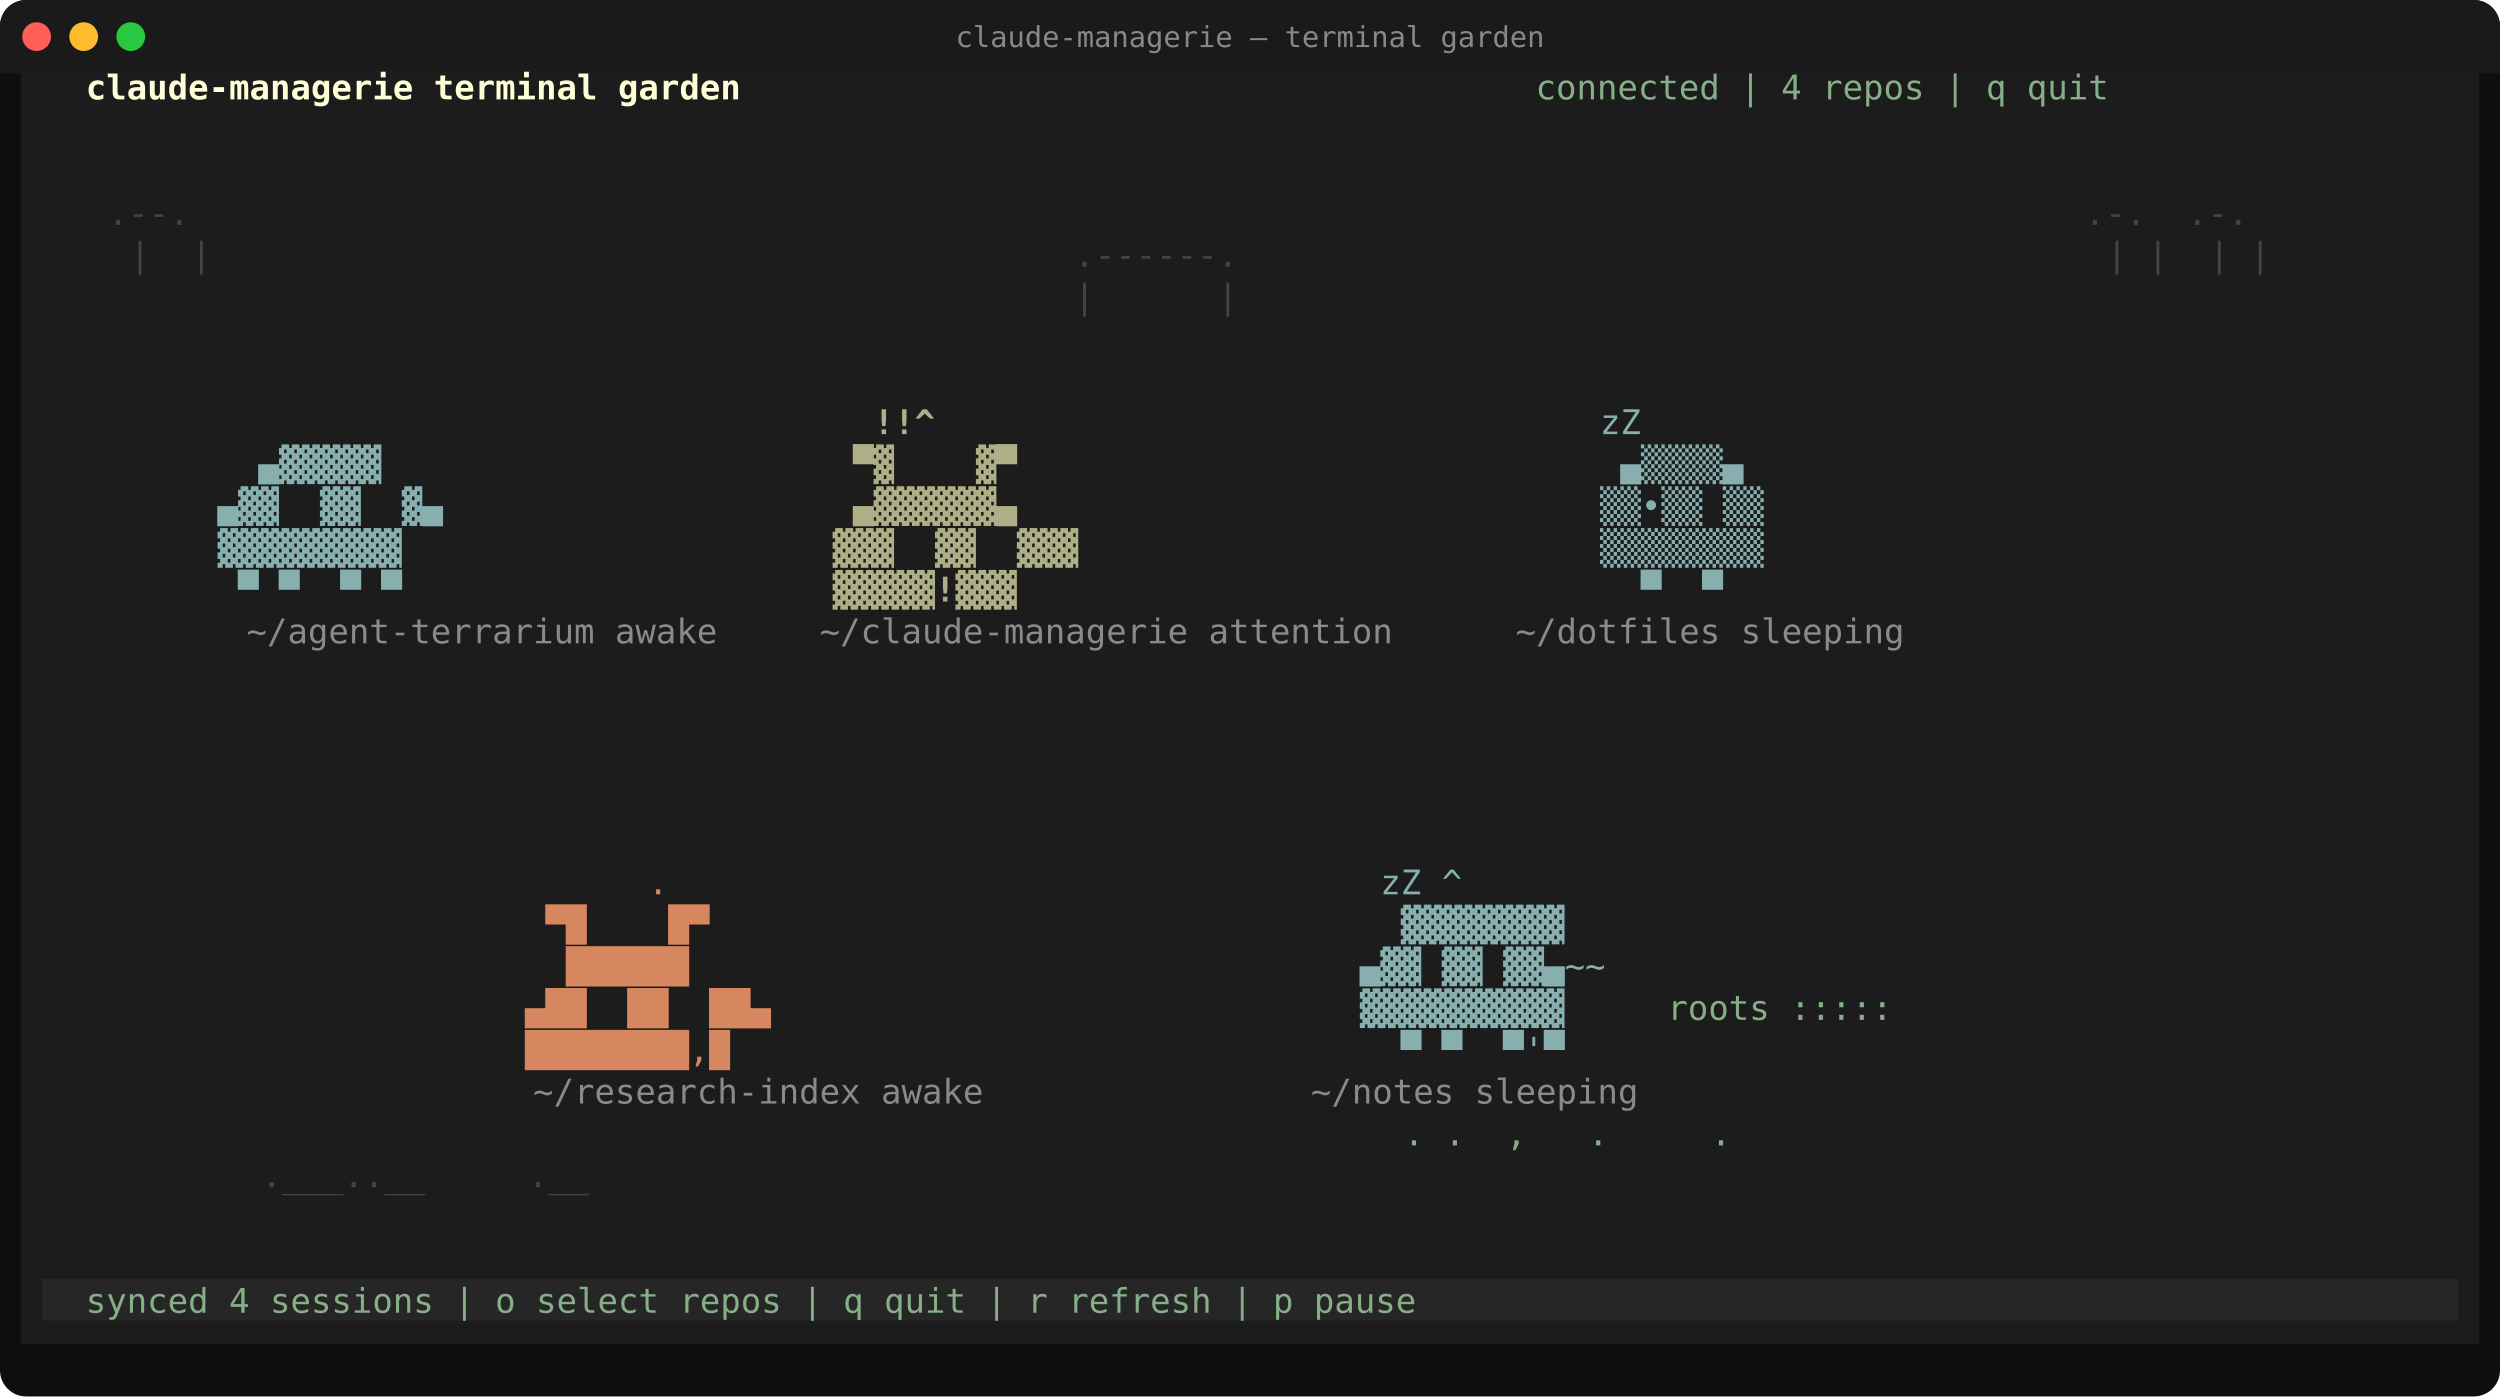
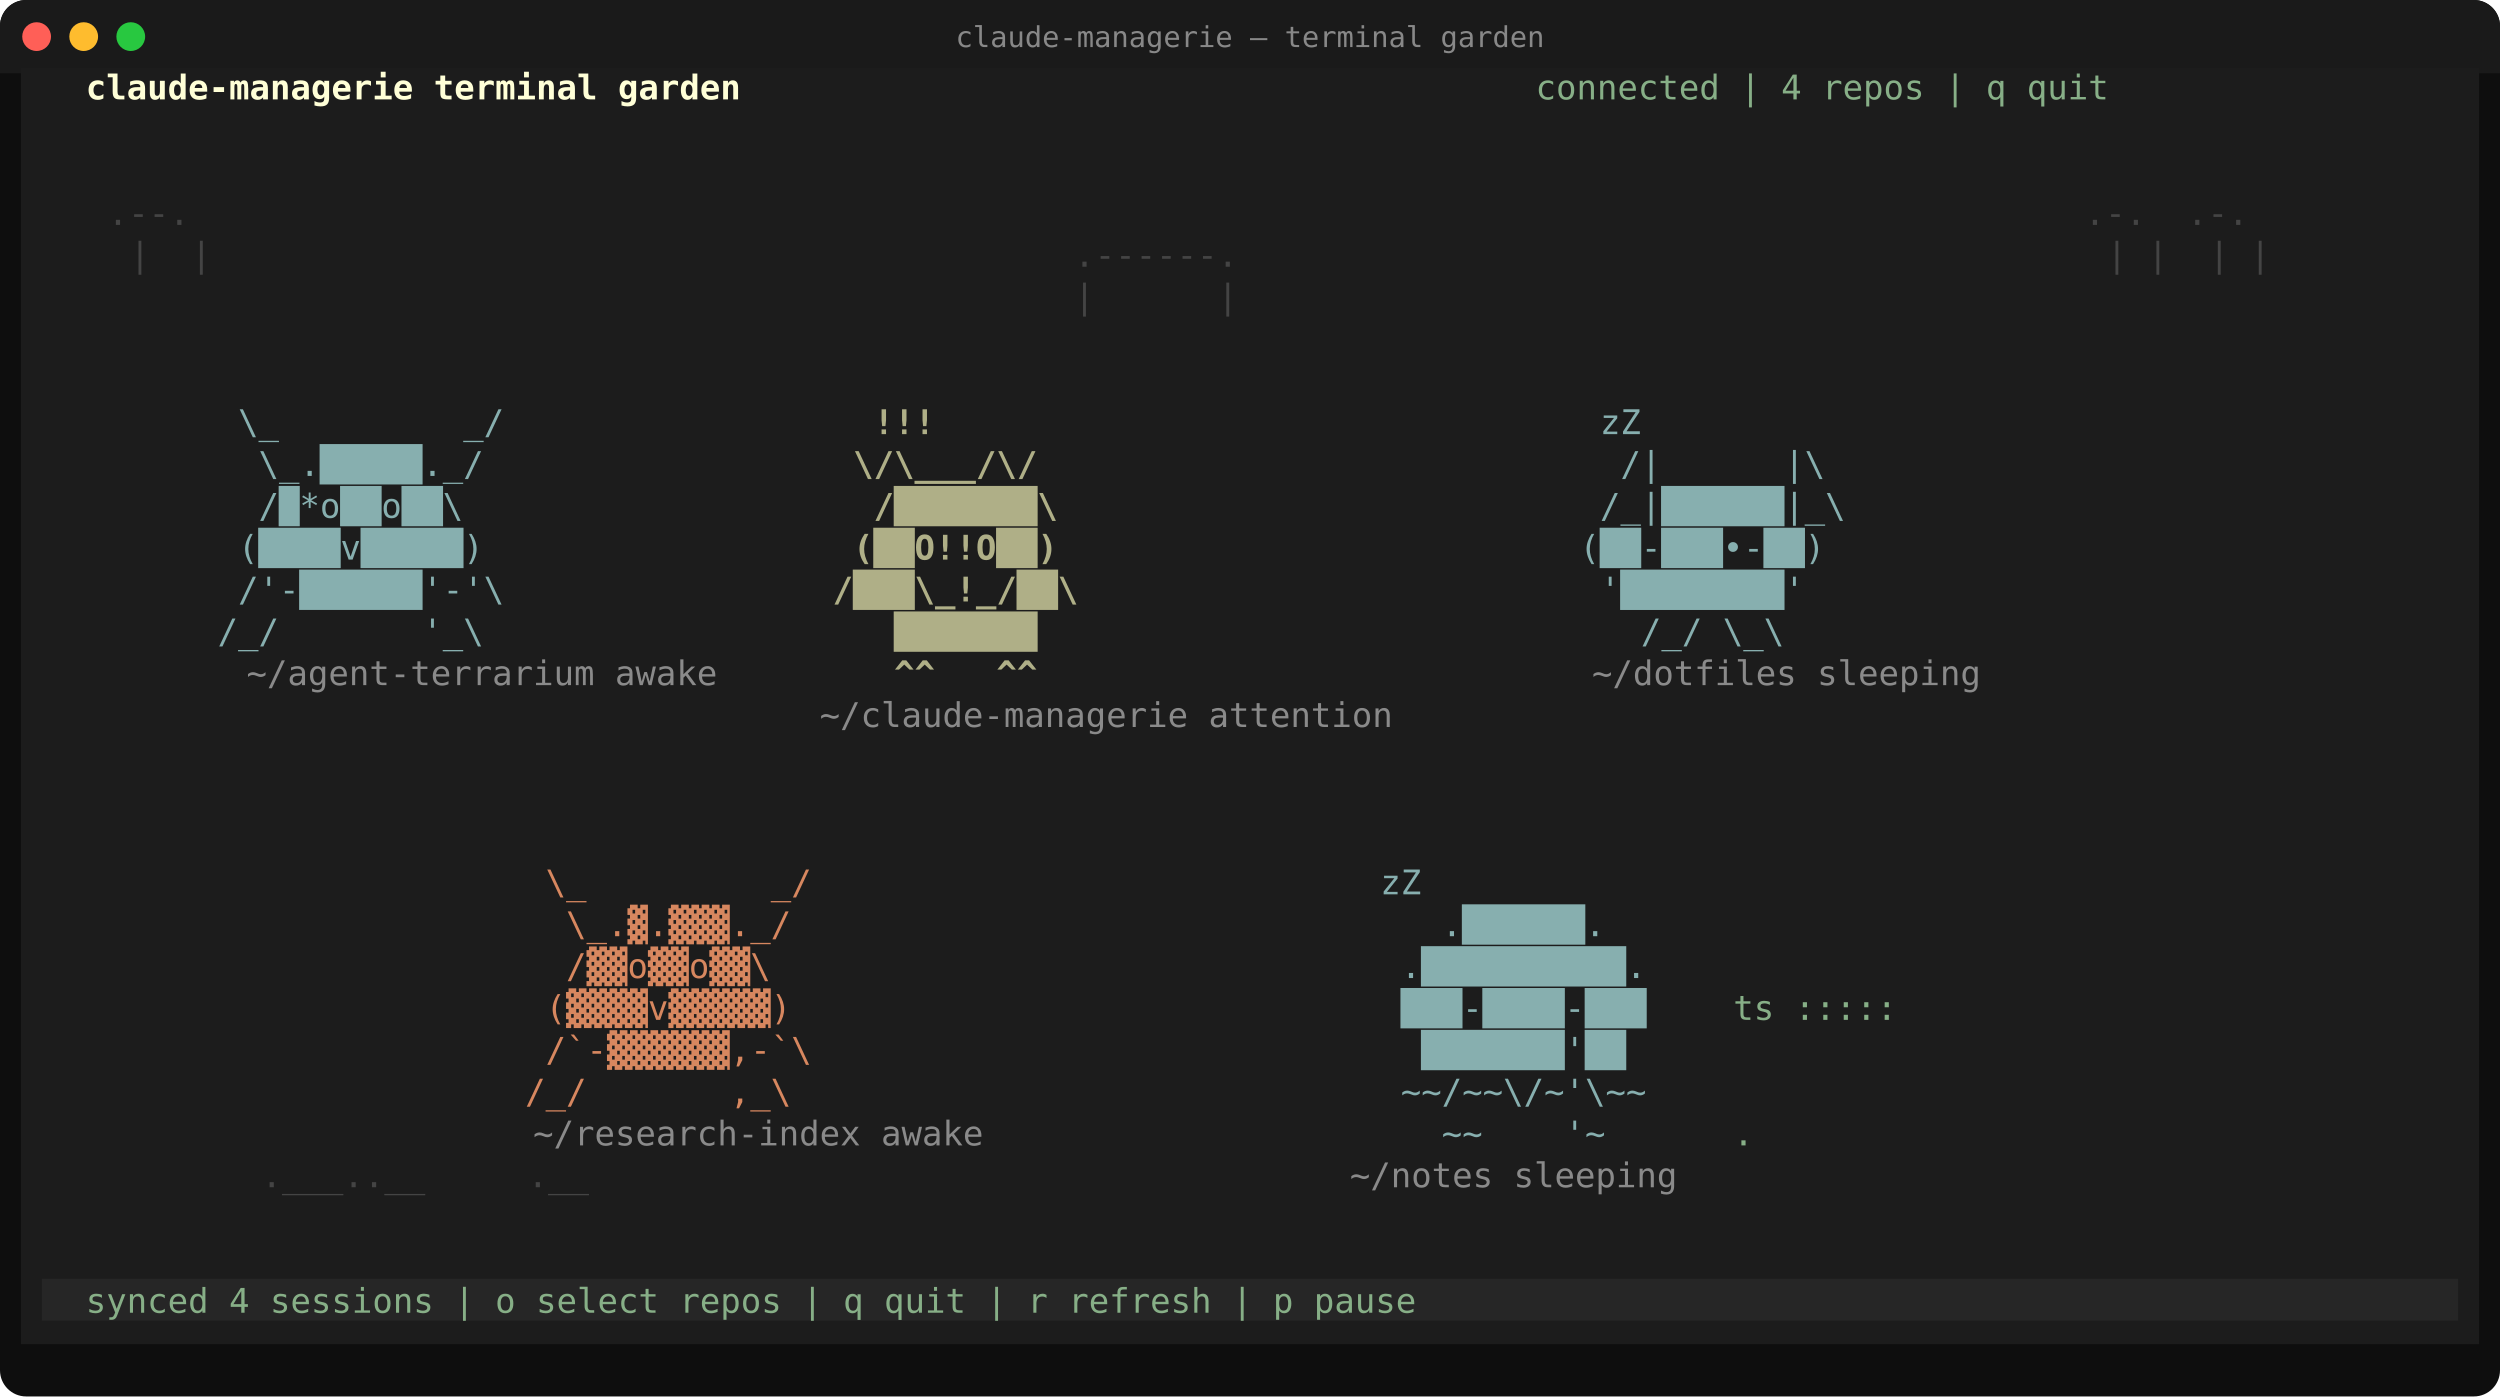
<svg xmlns="http://www.w3.org/2000/svg" viewBox="0 0 956 534" width="956" height="534" font-family="ui-monospace, SFMono-Regular, Menlo, Consolas, 'DejaVu Sans Mono', monospace" font-size="13">
  <rect width="956" height="534" rx="10" ry="10" fill="#0e0e0e" />
  <rect x="0" y="0" width="956" height="28" rx="10" ry="10" fill="#1a1a1a" />
  <rect x="0" y="18" width="956" height="10" fill="#1a1a1a" />
  <circle cx="14" cy="14" r="5.5" fill="#ff5f57" />
  <circle cx="32" cy="14" r="5.5" fill="#febc2e" />
  <circle cx="50" cy="14" r="5.5" fill="#28c840" />
  <text x="478" y="18" fill="#888" text-anchor="middle" font-size="11">claude-managerie — terminal garden</text>
  <rect x="8" y="26" width="940" height="488" fill="#1c1c1c" />
  <rect x="16.00" y="489.00" width="924.00" height="16" fill="#262626" />
  <text x="16" y="38" xml:space="preserve">
    <tspan x="16.00" fill="#8a8a8a">  </tspan>
    <tspan x="32.80" fill="#ffffd7" font-weight="bold">claude-managerie terminal garden</tspan>
    <tspan x="301.60" fill="#8a8a8a">                                  </tspan>
    <tspan x="587.20" fill="#87af87">connected | 4 repos | q quit</tspan>
    <tspan x="822.40" fill="#8a8a8a">              </tspan>
  </text>
  <text x="16" y="54" xml:space="preserve">
    <tspan x="16.00" fill="#8a8a8a">                                                                                                              </tspan>
  </text>
  <text x="16" y="70" xml:space="preserve">
    <tspan x="16.00" fill="#8a8a8a">                                                                                                              </tspan>
  </text>
  <text x="16" y="86" xml:space="preserve">
    <tspan x="16.00" fill="#8a8a8a">   </tspan>
    <tspan x="41.20" fill="#444444">.--.</tspan>
    <tspan x="74.80" fill="#8a8a8a">                                                                                      </tspan>
    <tspan x="797.20" fill="#444444">.-.  .-.</tspan>
    <tspan x="864.40" fill="#8a8a8a">         </tspan>
  </text>
  <text x="16" y="102" xml:space="preserve">
    <tspan x="16.00" fill="#8a8a8a">    </tspan>
    <tspan x="49.60" fill="#444444">|  |</tspan>
    <tspan x="83.20" fill="#8a8a8a">                                       </tspan>
    <tspan x="410.80" fill="#444444">.------.</tspan>
    <tspan x="478.00" fill="#8a8a8a">                                       </tspan>
    <tspan x="805.60" fill="#444444">| |  | |</tspan>
    <tspan x="872.80" fill="#8a8a8a">        </tspan>
  </text>
  <text x="16" y="118" xml:space="preserve">
    <tspan x="16.00" fill="#8a8a8a">                                               </tspan>
    <tspan x="410.80" fill="#444444">|      |</tspan>
    <tspan x="478.00" fill="#8a8a8a">                                                       </tspan>
  </text>
  <text x="16" y="134" xml:space="preserve">
    <tspan x="16.00" fill="#8a8a8a">                                                                                                              </tspan>
  </text>
  <text x="16" y="150" xml:space="preserve">
    <tspan x="16.00" fill="#8a8a8a">                                                                                                              </tspan>
  </text>
  <text x="16" y="166" xml:space="preserve">
    <tspan x="16.00" fill="#8a8a8a">        </tspan>
-     <tspan x="83.20" fill="#87afaf">             </tspan>
-     <tspan x="192.40" fill="#8a8a8a">               </tspan>
-     <tspan x="318.40" fill="#afaf87" font-weight="bold">  !!^         </tspan>
-     <tspan x="436.00" fill="#8a8a8a">                    </tspan>
-     <tspan x="604.00" fill="#87afaf"> zZ          </tspan>
-     <tspan x="713.20" fill="#8a8a8a">                           </tspan>
+     <tspan x="83.20" fill="#87afaf"> \_         _/    </tspan>
+     <tspan x="234.40" fill="#8a8a8a">          </tspan>
+     <tspan x="318.40" fill="#afaf87" font-weight="bold">  !!!          </tspan>
+     <tspan x="444.40" fill="#8a8a8a">                   </tspan>
+     <tspan x="604.00" fill="#87afaf"> zZ              </tspan>
+     <tspan x="746.80" fill="#8a8a8a">                       </tspan>
  </text>
  <text x="16" y="182" xml:space="preserve">
    <tspan x="16.00" fill="#8a8a8a">        </tspan>
-     <tspan x="83.20" fill="#87afaf">  ▄▓▓▓▓▓     </tspan>
-     <tspan x="192.40" fill="#8a8a8a">               </tspan>
-     <tspan x="318.40" fill="#afaf87" font-weight="bold"> ▀▓    ▓▀     </tspan>
-     <tspan x="436.00" fill="#8a8a8a">                    </tspan>
-     <tspan x="604.00" fill="#87afaf">  ▄▒▒▒▒▄     </tspan>
-     <tspan x="713.20" fill="#8a8a8a">                           </tspan>
+     <tspan x="83.20" fill="#87afaf">  \_.█████._/    </tspan>
+     <tspan x="226.00" fill="#8a8a8a">           </tspan>
+     <tspan x="318.40" fill="#afaf87" font-weight="bold"> \/\___/\/     </tspan>
+     <tspan x="444.40" fill="#8a8a8a">                   </tspan>
+     <tspan x="604.00" fill="#87afaf">  /|      |\     </tspan>
+     <tspan x="746.80" fill="#8a8a8a">                       </tspan>
  </text>
  <text x="16" y="198" xml:space="preserve">
    <tspan x="16.00" fill="#8a8a8a">        </tspan>
-     <tspan x="83.20" fill="#87afaf">▄▓▓  ▓▓  ▓▄ </tspan>
-     <tspan x="184.00" fill="#8a8a8a">                </tspan>
-     <tspan x="318.40" fill="#afaf87" font-weight="bold"> ▄▓▓▓▓▓▓▄     </tspan>
-     <tspan x="436.00" fill="#8a8a8a">                    </tspan>
-     <tspan x="604.00" fill="#87afaf"> ▒▒•▒▒ ▒▒    </tspan>
-     <tspan x="713.20" fill="#8a8a8a">                           </tspan>
+     <tspan x="83.20" fill="#87afaf">  /█*o██o██\     </tspan>
+     <tspan x="226.00" fill="#8a8a8a">           </tspan>
+     <tspan x="318.40" fill="#afaf87" font-weight="bold">  /███████\    </tspan>
+     <tspan x="444.40" fill="#8a8a8a">                   </tspan>
+     <tspan x="604.00" fill="#87afaf"> /_|██████|_\    </tspan>
+     <tspan x="746.80" fill="#8a8a8a">                       </tspan>
  </text>
  <text x="16" y="214" xml:space="preserve">
    <tspan x="16.00" fill="#8a8a8a">        </tspan>
-     <tspan x="83.20" fill="#87afaf">▓▓▓▓▓▓▓▓▓   </tspan>
-     <tspan x="184.00" fill="#8a8a8a">                </tspan>
-     <tspan x="318.40" fill="#afaf87" font-weight="bold">▓▓▓  ▓▓  ▓▓▓ </tspan>
-     <tspan x="427.60" fill="#8a8a8a">                     </tspan>
-     <tspan x="604.00" fill="#87afaf"> ▒▒▒▒▒▒▒▒    </tspan>
-     <tspan x="713.20" fill="#8a8a8a">                           </tspan>
+     <tspan x="83.20" fill="#87afaf"> (████v█████)    </tspan>
+     <tspan x="226.00" fill="#8a8a8a">           </tspan>
+     <tspan x="318.40" fill="#afaf87" font-weight="bold"> (██O!!O██)    </tspan>
+     <tspan x="444.40" fill="#8a8a8a">                   </tspan>
+     <tspan x="604.00" fill="#87afaf">(██-███•-██)     </tspan>
+     <tspan x="746.80" fill="#8a8a8a">                       </tspan>
  </text>
  <text x="16" y="230" xml:space="preserve">
    <tspan x="16.00" fill="#8a8a8a">        </tspan>
-     <tspan x="83.20" fill="#87afaf"> ▀ ▀  ▀ ▀   </tspan>
-     <tspan x="184.00" fill="#8a8a8a">                </tspan>
-     <tspan x="318.40" fill="#afaf87" font-weight="bold">▓▓▓▓▓!▓▓▓    </tspan>
-     <tspan x="427.60" fill="#8a8a8a">                     </tspan>
-     <tspan x="604.00" fill="#87afaf">   ▀  ▀      </tspan>
-     <tspan x="713.20" fill="#8a8a8a">                           </tspan>
+     <tspan x="83.20" fill="#87afaf"> /'-██████'-'\   </tspan>
+     <tspan x="226.00" fill="#8a8a8a">           </tspan>
+     <tspan x="318.40" fill="#afaf87" font-weight="bold">/███\_!_/██\   </tspan>
+     <tspan x="444.40" fill="#8a8a8a">                   </tspan>
+     <tspan x="604.00" fill="#87afaf"> '████████'      </tspan>
+     <tspan x="746.80" fill="#8a8a8a">                       </tspan>
  </text>
  <text x="16" y="246" xml:space="preserve">
-     <tspan x="16.00" fill="#8a8a8a">          ~/agent-terrarium awake     ~/claude-managerie attention      ~/dotfiles sleeping                   </tspan>
+     <tspan x="16.00" fill="#8a8a8a">        </tspan>
+     <tspan x="83.20" fill="#87afaf">/_/       '_\    </tspan>
+     <tspan x="226.00" fill="#8a8a8a">           </tspan>
+     <tspan x="318.40" fill="#afaf87" font-weight="bold">   ███████     </tspan>
+     <tspan x="444.40" fill="#8a8a8a">                   </tspan>
+     <tspan x="604.00" fill="#87afaf">   /_/ \_\       </tspan>
+     <tspan x="746.80" fill="#8a8a8a">                       </tspan>
  </text>
  <text x="16" y="262" xml:space="preserve">
-     <tspan x="16.00" fill="#8a8a8a">                                                                                                              </tspan>
+     <tspan x="16.00" fill="#8a8a8a">          ~/agent-terrarium awake   </tspan>
+     <tspan x="318.40" fill="#afaf87" font-weight="bold">   ^^   ^^     </tspan>
+     <tspan x="444.40" fill="#8a8a8a">                     ~/dotfiles sleeping                   </tspan>
  </text>
  <text x="16" y="278" xml:space="preserve">
-     <tspan x="16.00" fill="#8a8a8a">                                                                                                              </tspan>
+     <tspan x="16.00" fill="#8a8a8a">                                      ~/claude-managerie attention                                            </tspan>
  </text>
  <text x="16" y="294" xml:space="preserve">
    <tspan x="16.00" fill="#8a8a8a">                                                                                                              </tspan>
  </text>
  <text x="16" y="310" xml:space="preserve">
    <tspan x="16.00" fill="#8a8a8a">                                                                                                              </tspan>
  </text>
  <text x="16" y="326" xml:space="preserve">
    <tspan x="16.00" fill="#8a8a8a">                                                                                                              </tspan>
  </text>
  <text x="16" y="342" xml:space="preserve">
    <tspan x="16.00" fill="#8a8a8a">                      </tspan>
-     <tspan x="200.80" fill="#d7875f">      .       </tspan>
-     <tspan x="318.40" fill="#8a8a8a">                        </tspan>
-     <tspan x="520.00" fill="#87afaf"> zZ ^          </tspan>
-     <tspan x="646.00" fill="#8a8a8a">                                   </tspan>
+     <tspan x="200.80" fill="#d7875f"> \_         _/    </tspan>
+     <tspan x="352.00" fill="#8a8a8a">                    </tspan>
+     <tspan x="520.00" fill="#87afaf"> zZ               </tspan>
+     <tspan x="671.20" fill="#8a8a8a">                                </tspan>
  </text>
  <text x="16" y="358" xml:space="preserve">
    <tspan x="16.00" fill="#8a8a8a">                      </tspan>
-     <tspan x="200.80" fill="#d7875f"> ▀█    █▀     </tspan>
-     <tspan x="318.40" fill="#8a8a8a">                        </tspan>
-     <tspan x="520.00" fill="#87afaf">  ▓▓▓▓▓▓▓▓     </tspan>
-     <tspan x="646.00" fill="#8a8a8a">                                   </tspan>
+     <tspan x="200.80" fill="#d7875f">  \_.▓.▓▓▓._/    </tspan>
+     <tspan x="343.60" fill="#8a8a8a">                     </tspan>
+     <tspan x="520.00" fill="#87afaf">    .██████.     </tspan>
+     <tspan x="662.80" fill="#8a8a8a">                                 </tspan>
  </text>
  <text x="16" y="374" xml:space="preserve">
    <tspan x="16.00" fill="#8a8a8a">                      </tspan>
-     <tspan x="200.80" fill="#d7875f">  ██████      </tspan>
-     <tspan x="318.40" fill="#8a8a8a">                        </tspan>
-     <tspan x="520.00" fill="#87afaf">▄▓▓ ▓▓ ▓▓▄~~  </tspan>
-     <tspan x="637.60" fill="#8a8a8a">                                    </tspan>
+     <tspan x="200.80" fill="#d7875f">  /▓▓o▓▓o▓▓\     </tspan>
+     <tspan x="343.60" fill="#8a8a8a">                     </tspan>
+     <tspan x="520.00" fill="#87afaf">  .██████████.   </tspan>
+     <tspan x="662.80" fill="#8a8a8a">                                 </tspan>
  </text>
  <text x="16" y="390" xml:space="preserve">
    <tspan x="16.00" fill="#8a8a8a">                      </tspan>
-     <tspan x="200.80" fill="#d7875f">▄██  ██  ██▄ </tspan>
-     <tspan x="310.00" fill="#8a8a8a">                         </tspan>
-     <tspan x="520.00" fill="#87afaf">▓▓▓▓▓▓▓▓▓▓    </tspan>
-     <tspan x="637.60" fill="#87af87">roots :::::</tspan>
+     <tspan x="200.80" fill="#d7875f"> (▓▓▓▓v▓▓▓▓▓)    </tspan>
+     <tspan x="343.60" fill="#8a8a8a">                     </tspan>
+     <tspan x="520.00" fill="#87afaf">  ███-████-███   </tspan>
+     <tspan x="662.80" fill="#87af87">ts :::::</tspan>
    <tspan x="730.00" fill="#8a8a8a">                         </tspan>
  </text>
  <text x="16" y="406" xml:space="preserve">
    <tspan x="16.00" fill="#8a8a8a">                      </tspan>
-     <tspan x="200.80" fill="#d7875f">████████,█   </tspan>
-     <tspan x="310.00" fill="#8a8a8a">                         </tspan>
-     <tspan x="520.00" fill="#87afaf">  ▀ ▀  ▀'▀    </tspan>
-     <tspan x="637.60" fill="#8a8a8a">                                    </tspan>
+     <tspan x="200.80" fill="#d7875f"> /`-▓▓▓▓▓▓,-`\   </tspan>
+     <tspan x="343.60" fill="#8a8a8a">                     </tspan>
+     <tspan x="520.00" fill="#87afaf">   ███████'██    </tspan>
+     <tspan x="662.80" fill="#8a8a8a">                                 </tspan>
  </text>
  <text x="16" y="422" xml:space="preserve">
-     <tspan x="16.00" fill="#8a8a8a">                        ~/research-index awake                ~/notes sleeping                                </tspan>
+     <tspan x="16.00" fill="#8a8a8a">                      </tspan>
+     <tspan x="200.80" fill="#d7875f">/_/       ,_\    </tspan>
+     <tspan x="343.60" fill="#8a8a8a">                     </tspan>
+     <tspan x="520.00" fill="#87afaf">  ~~/~~\/~'\~~   </tspan>
+     <tspan x="662.80" fill="#8a8a8a">                                 </tspan>
  </text>
  <text x="16" y="438" xml:space="preserve">
-     <tspan x="16.00" fill="#8a8a8a">                                                              </tspan>
-     <tspan x="536.80" fill="#87af87">. .  ,   .     .</tspan>
+     <tspan x="16.00" fill="#8a8a8a">                        ~/research-index awake              </tspan>
+     <tspan x="520.00" fill="#87afaf">    ~~    '~     </tspan>
+     <tspan x="662.80" fill="#87af87">.</tspan>
    <tspan x="671.20" fill="#8a8a8a">                                </tspan>
  </text>
  <text x="16" y="454" xml:space="preserve">
    <tspan x="16.00" fill="#8a8a8a">          </tspan>
    <tspan x="100.00" fill="#444444">.___..__     .__</tspan>
-     <tspan x="234.40" fill="#8a8a8a">                                                                                    </tspan>
+     <tspan x="234.40" fill="#8a8a8a">                                    ~/notes sleeping                                </tspan>
  </text>
  <text x="16" y="470" xml:space="preserve">
    <tspan x="16.00" fill="#8a8a8a">                                                                                                              </tspan>
  </text>
  <text x="16" y="486" xml:space="preserve">
    <tspan x="16.00" fill="#8a8a8a">                                                                                                              </tspan>
  </text>
  <text x="16" y="502" xml:space="preserve">
    <tspan x="16.00" fill="#8a8a8a">  </tspan>
    <tspan x="32.80" fill="#87af87">synced 4 sessions | o select repos | q quit | r refresh | p pause</tspan>
    <tspan x="578.80" fill="#8a8a8a">                                           </tspan>
  </text>
</svg>
